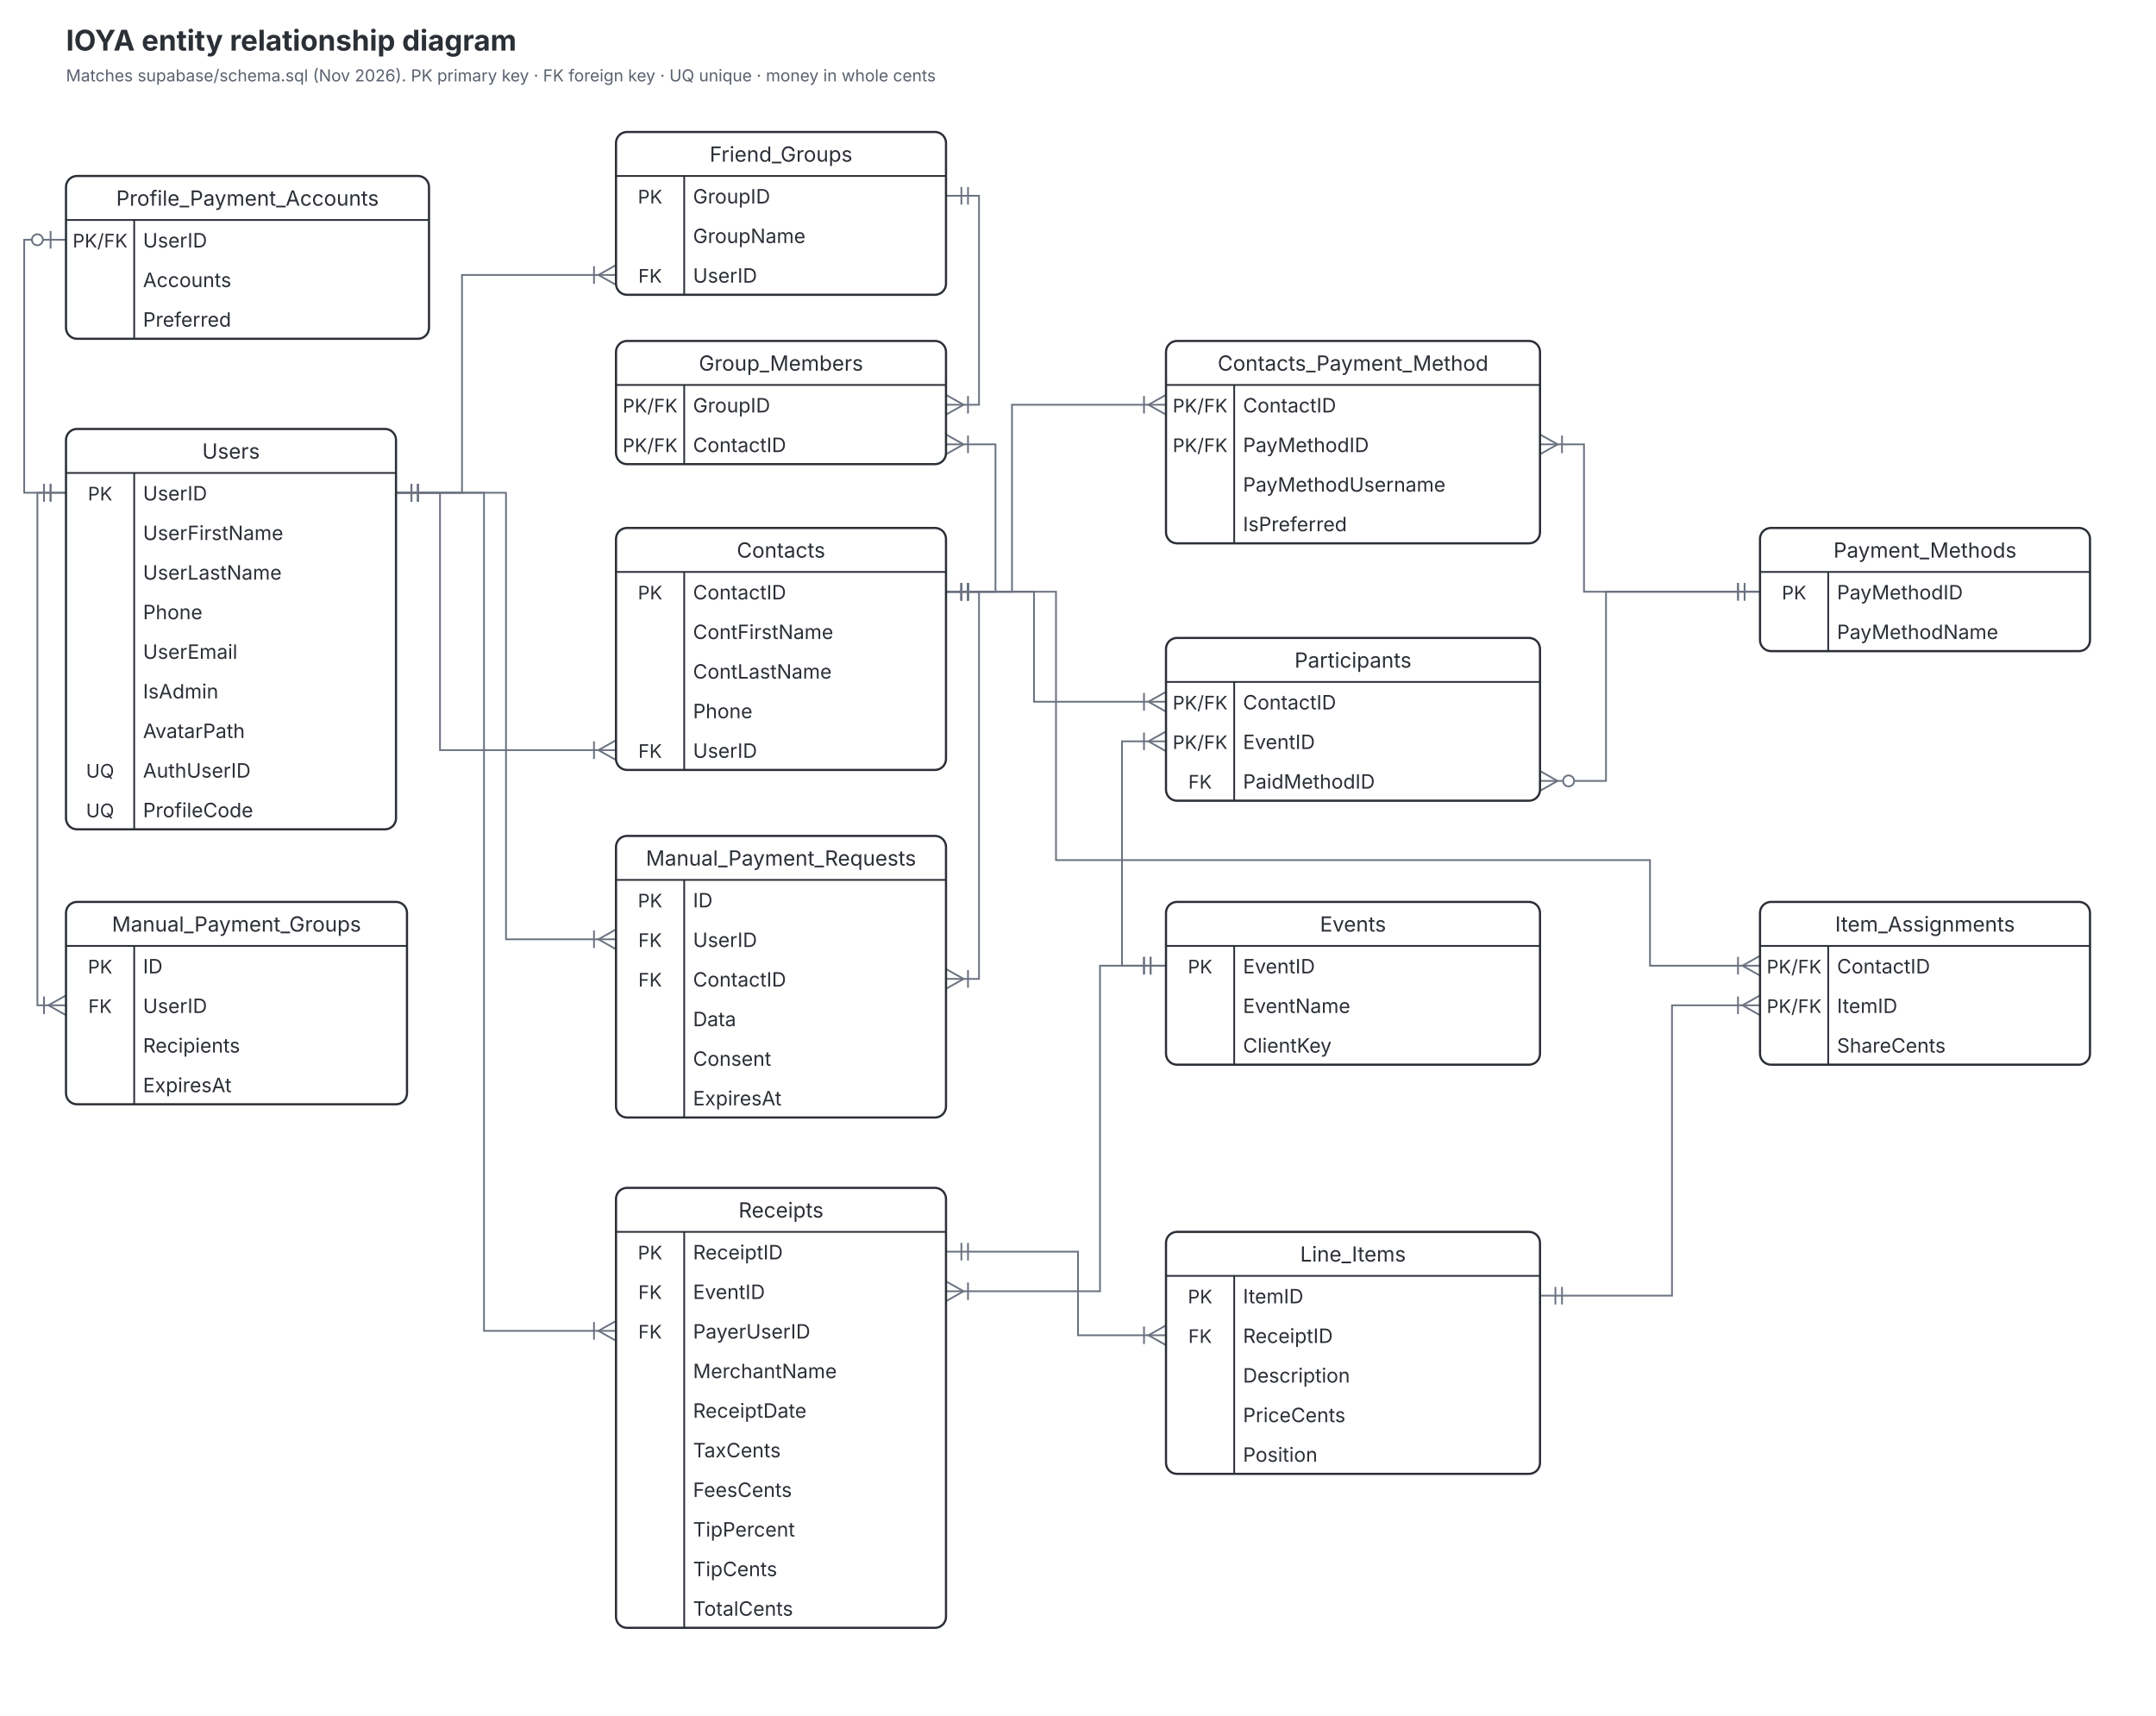
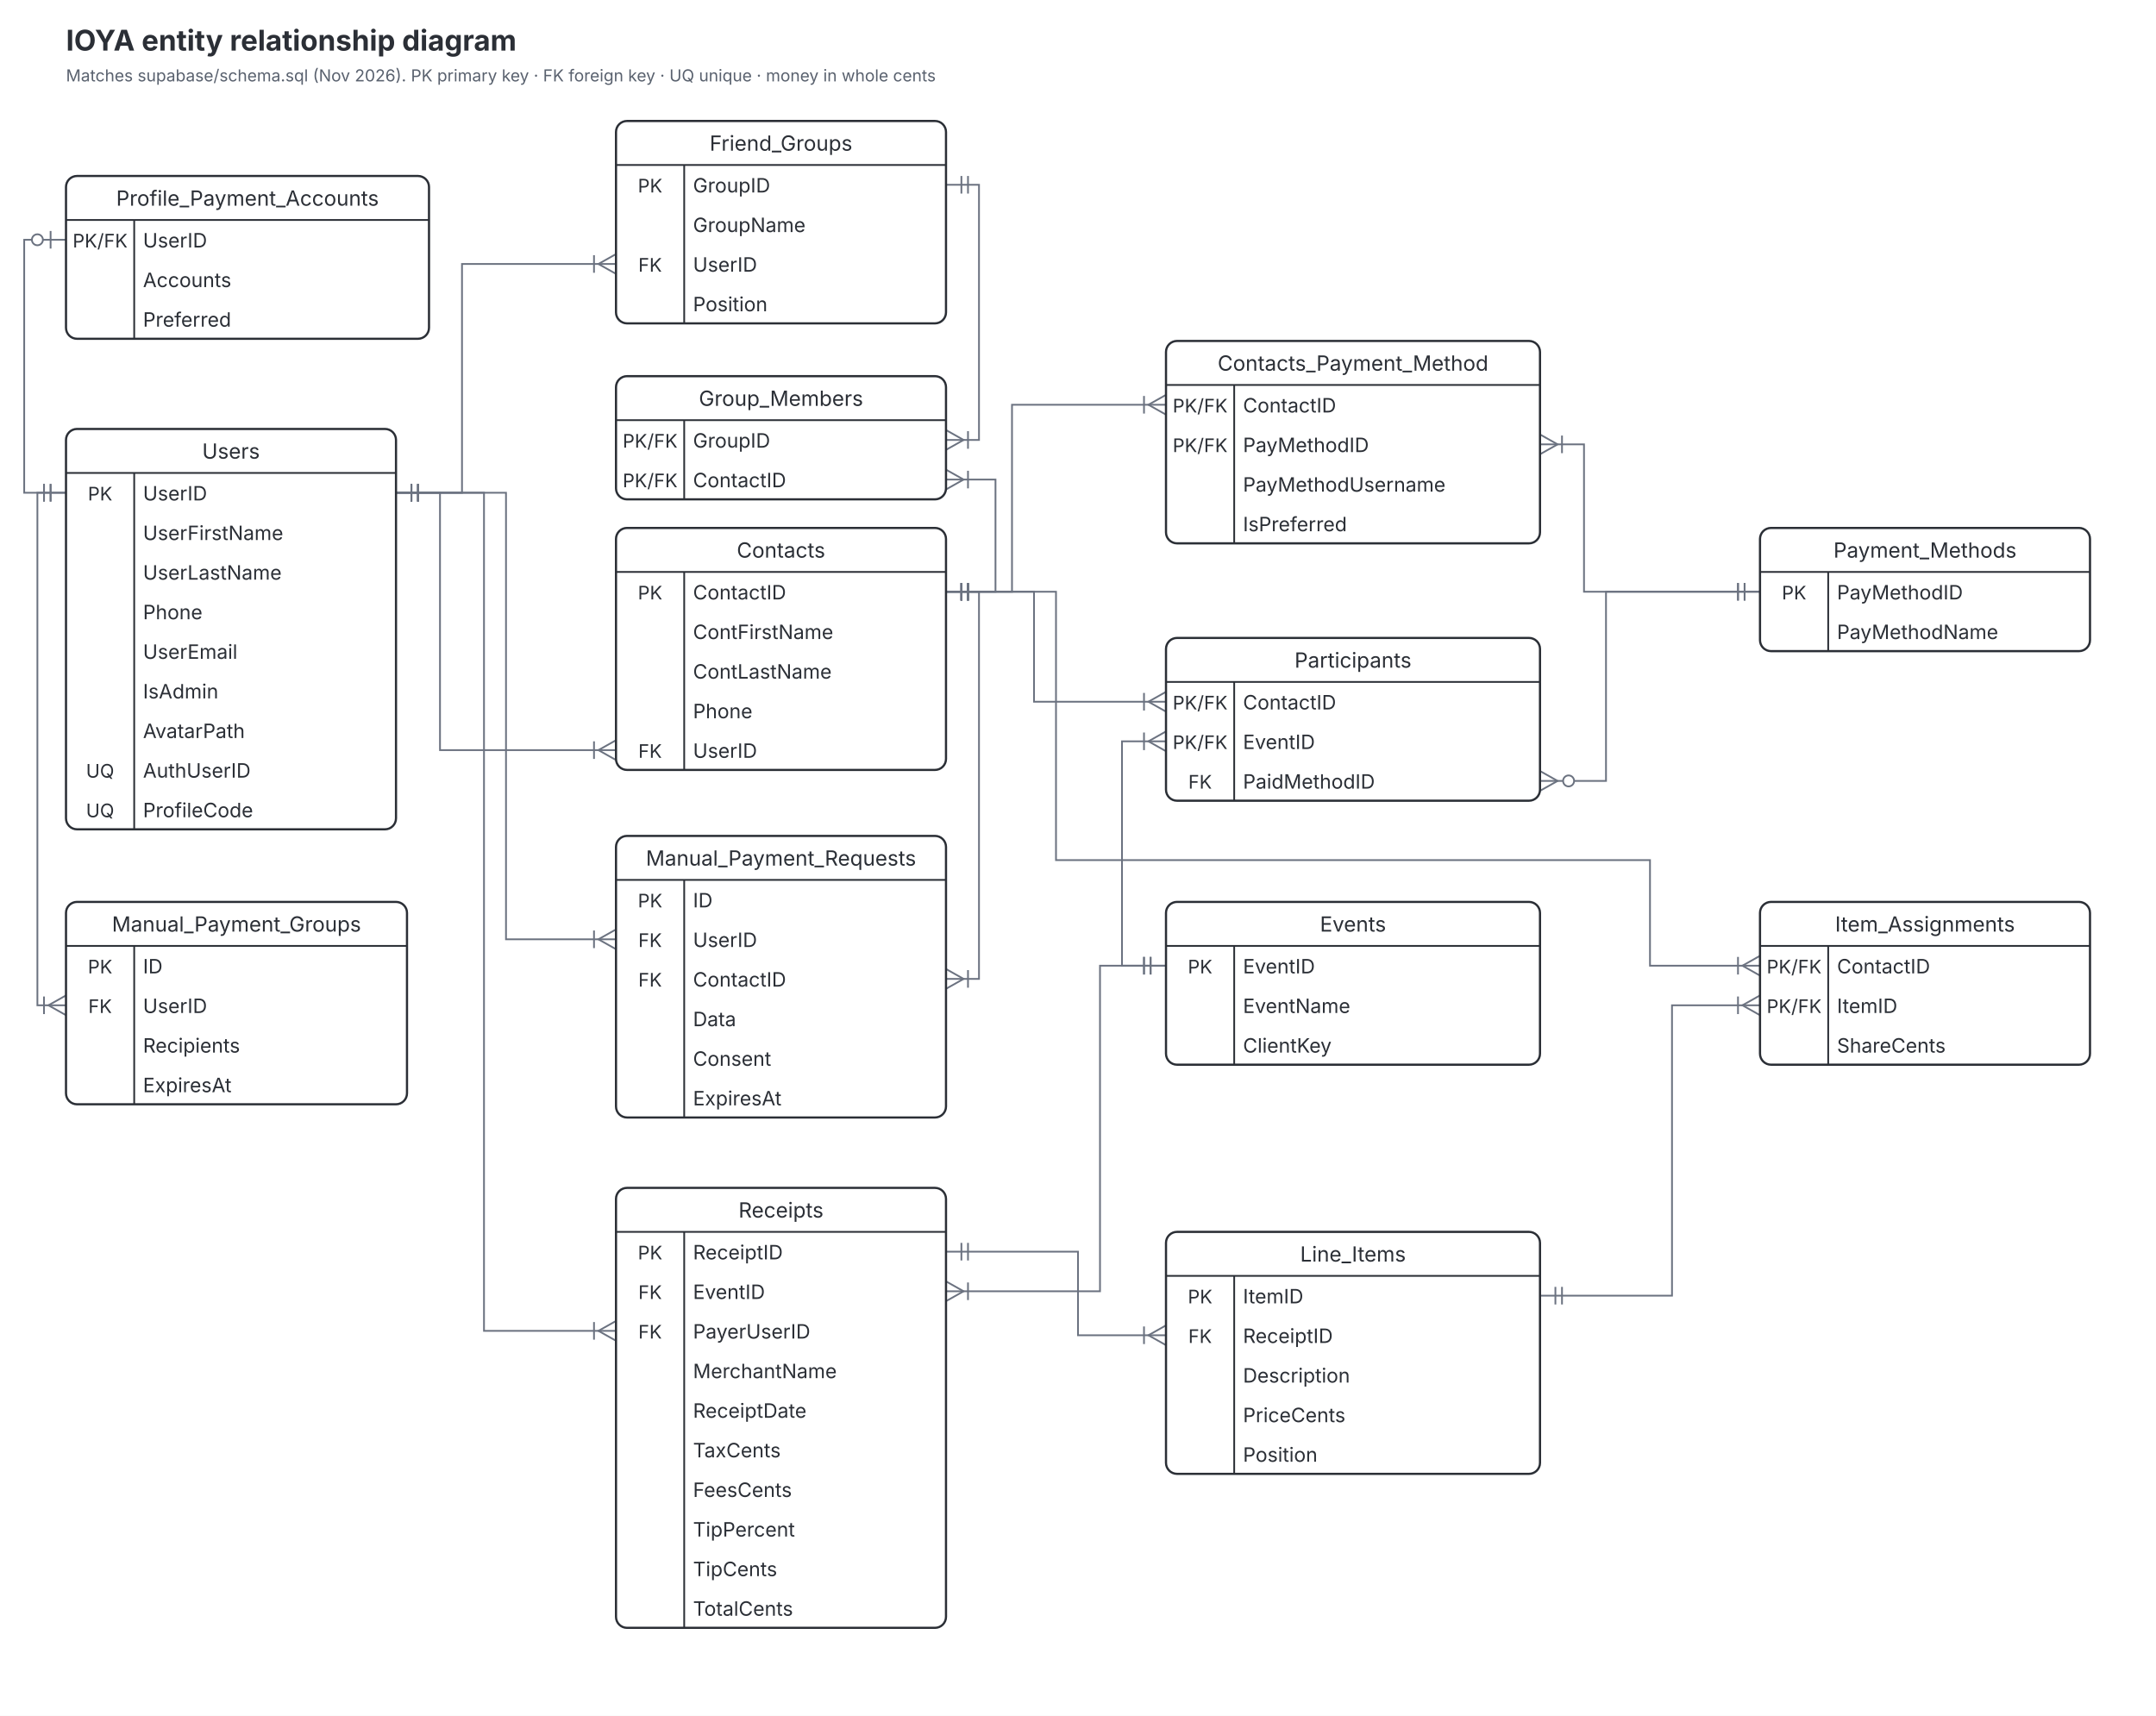
<svg xmlns="http://www.w3.org/2000/svg" width="1960" height="1560" viewBox="0 0 1960 1560" font-family="Inter, Helvetica Neue, Helvetica, Arial, sans-serif">
  <rect width="1960" height="1560" fill="#FFFFFF" />
  <text x="60" y="46" font-size="26" font-weight="700" fill="#2B2F36">IOYA entity relationship diagram</text>
  <text x="60" y="74" font-size="15" fill="#59616E">Matches supabase/schema.sql (Nov 2026). PK primary key · FK foreign key · UQ unique · money in whole cents</text>
  <g stroke="#6B7280" stroke-width="1.6" fill="none">
    <polyline points="360,448 400,448 400,682 560,682" fill="none" />
    <path d="M374 440v16" />
    <path d="M380 440v16" />
    <path d="M560 673L544 682L560 691" />
    <path d="M540 674v16" />
-     <polyline points="360,448 420,448 420,250 560,250" fill="none" />
-     <path d="M374 440v16" />
-     <path d="M380 440v16" />
-     <path d="M560 241L544 250L560 259" />
-     <path d="M540 242v16" />
+     <polyline points="360,448 420,448 420,240 560,240" fill="none" />
+     <path d="M374 440v16" />
+     <path d="M380 440v16" />
+     <path d="M560 231L544 240L560 249" />
+     <path d="M540 232v16" />
    <polyline points="360,448 440,448 440,1210 560,1210" fill="none" />
    <path d="M374 440v16" />
    <path d="M380 440v16" />
    <path d="M560 1201L544 1210L560 1219" />
    <path d="M540 1202v16" />
    <polyline points="360,448 460,448 460,854 560,854" fill="none" />
    <path d="M374 440v16" />
    <path d="M380 440v16" />
    <path d="M560 845L544 854L560 863" />
    <path d="M540 846v16" />
    <polyline points="60,448 22,448 22,218 60,218" fill="none" />
    <path d="M46 440v16" />
    <path d="M40 440v16" />
    <path d="M46 210v16" />
    <circle cx="34" cy="218" r="5" fill="#fff" />
    <polyline points="60,448 34,448 34,914 60,914" fill="none" />
    <path d="M46 440v16" />
    <path d="M40 440v16" />
    <path d="M60 905L44 914L60 923" />
    <path d="M40 906v16" />
-     <polyline points="860,178 890,178 890,368 860,368" fill="none" />
-     <path d="M874 170v16" />
-     <path d="M880 170v16" />
-     <path d="M860 359L876 368L860 377" />
-     <path d="M880 360v16" />
-     <polyline points="860,538 905,538 905,404 860,404" fill="none" />
-     <path d="M874 530v16" />
-     <path d="M880 530v16" />
-     <path d="M860 395L876 404L860 413" />
-     <path d="M880 396v16" />
+     <polyline points="860,168 890,168 890,400 860,400" fill="none" />
+     <path d="M874 160v16" />
+     <path d="M880 160v16" />
+     <path d="M860 391L876 400L860 409" />
+     <path d="M880 392v16" />
+     <polyline points="860,538 905,538 905,436 860,436" fill="none" />
+     <path d="M874 530v16" />
+     <path d="M880 530v16" />
+     <path d="M860 427L876 436L860 445" />
+     <path d="M880 428v16" />
    <polyline points="860,538 890,538 890,890 860,890" fill="none" />
    <path d="M874 530v16" />
    <path d="M880 530v16" />
    <path d="M860 881L876 890L860 899" />
    <path d="M880 882v16" />
    <polyline points="860,538 920,538 920,368 1060,368" fill="none" />
    <path d="M874 530v16" />
    <path d="M880 530v16" />
    <path d="M1060 359L1044 368L1060 377" />
    <path d="M1040 360v16" />
    <polyline points="860,538 940,538 940,638 1060,638" fill="none" />
    <path d="M874 530v16" />
    <path d="M880 530v16" />
    <path d="M1060 629L1044 638L1060 647" />
    <path d="M1040 630v16" />
    <polyline points="860,538 960,538 960,782 1500,782 1500,878 1600,878" fill="none" />
    <path d="M874 530v16" />
    <path d="M880 530v16" />
    <path d="M1600 869L1584 878L1600 887" />
    <path d="M1580 870v16" />
    <polyline points="1600,538 1440,538 1440,404 1400,404" fill="none" />
    <path d="M1586 530v16" />
    <path d="M1580 530v16" />
    <path d="M1400 395L1416 404L1400 413" />
    <path d="M1420 396v16" />
    <polyline points="1600,538 1460,538 1460,710 1400,710" fill="none" />
    <path d="M1586 530v16" />
    <path d="M1580 530v16" />
    <path d="M1400 701L1416 710L1400 719" />
    <circle cx="1426" cy="710" r="5" fill="#fff" />
    <polyline points="1060,878 1000,878 1000,1174 860,1174" fill="none" />
    <path d="M1046 870v16" />
    <path d="M1040 870v16" />
    <path d="M860 1165L876 1174L860 1183" />
    <path d="M880 1166v16" />
    <polyline points="1060,878 1020,878 1020,674 1060,674" fill="none" />
    <path d="M1046 870v16" />
    <path d="M1040 870v16" />
    <path d="M1060 665L1044 674L1060 683" />
    <path d="M1040 666v16" />
    <polyline points="860,1138 980,1138 980,1214 1060,1214" fill="none" />
    <path d="M874 1130v16" />
    <path d="M880 1130v16" />
    <path d="M1060 1205L1044 1214L1060 1223" />
    <path d="M1040 1206v16" />
    <polyline points="1400,1178 1520,1178 1520,914 1600,914" fill="none" />
    <path d="M1414 1170v16" />
    <path d="M1420 1170v16" />
    <path d="M1600 905L1584 914L1600 923" />
    <path d="M1580 906v16" />
  </g>
  <g>
    <rect x="60" y="160" width="330" height="148" rx="10" fill="#FFFFFF" stroke="#2B2F36" stroke-width="2" />
    <path d="M60 200h330M122 200v108" stroke="#2B2F36" stroke-width="1.6" />
    <text x="225.0" y="187" text-anchor="middle" font-size="19" fill="#2B2F36">Profile_Payment_Accounts</text>
    <text x="91.0" y="225" text-anchor="middle" font-size="17" fill="#2B2F36">PK/FK</text>
    <text x="130" y="225" font-size="18" fill="#2B2F36">UserID</text>
    <text x="130" y="261" font-size="18" fill="#2B2F36">Accounts</text>
    <text x="130" y="297" font-size="18" fill="#2B2F36">Preferred</text>
  </g>
  <g>
    <rect x="60" y="390" width="300" height="364" rx="10" fill="#FFFFFF" stroke="#2B2F36" stroke-width="2" />
    <path d="M60 430h300M122 430v324" stroke="#2B2F36" stroke-width="1.6" />
    <text x="210.0" y="417" text-anchor="middle" font-size="19" fill="#2B2F36">Users</text>
    <text x="91.0" y="455" text-anchor="middle" font-size="17" fill="#2B2F36">PK</text>
    <text x="130" y="455" font-size="18" fill="#2B2F36">UserID</text>
    <text x="130" y="491" font-size="18" fill="#2B2F36">UserFirstName</text>
    <text x="130" y="527" font-size="18" fill="#2B2F36">UserLastName</text>
    <text x="130" y="563" font-size="18" fill="#2B2F36">Phone</text>
    <text x="130" y="599" font-size="18" fill="#2B2F36">UserEmail</text>
    <text x="130" y="635" font-size="18" fill="#2B2F36">IsAdmin</text>
    <text x="130" y="671" font-size="18" fill="#2B2F36">AvatarPath</text>
    <text x="91.0" y="707" text-anchor="middle" font-size="17" fill="#2B2F36">UQ</text>
    <text x="130" y="707" font-size="18" fill="#2B2F36">AuthUserID</text>
    <text x="91.0" y="743" text-anchor="middle" font-size="17" fill="#2B2F36">UQ</text>
    <text x="130" y="743" font-size="18" fill="#2B2F36">ProfileCode</text>
  </g>
  <g>
    <rect x="60" y="820" width="310" height="184" rx="10" fill="#FFFFFF" stroke="#2B2F36" stroke-width="2" />
    <path d="M60 860h310M122 860v144" stroke="#2B2F36" stroke-width="1.6" />
    <text x="215.0" y="847" text-anchor="middle" font-size="19" fill="#2B2F36">Manual_Payment_Groups</text>
    <text x="91.0" y="885" text-anchor="middle" font-size="17" fill="#2B2F36">PK</text>
    <text x="130" y="885" font-size="18" fill="#2B2F36">ID</text>
    <text x="91.0" y="921" text-anchor="middle" font-size="17" fill="#2B2F36">FK</text>
    <text x="130" y="921" font-size="18" fill="#2B2F36">UserID</text>
    <text x="130" y="957" font-size="18" fill="#2B2F36">Recipients</text>
    <text x="130" y="993" font-size="18" fill="#2B2F36">ExpiresAt</text>
  </g>
  <g>
-     <rect x="560" y="120" width="300" height="148" rx="10" fill="#FFFFFF" stroke="#2B2F36" stroke-width="2" />
-     <path d="M560 160h300M622 160v108" stroke="#2B2F36" stroke-width="1.6" />
-     <text x="710.0" y="147" text-anchor="middle" font-size="19" fill="#2B2F36">Friend_Groups</text>
-     <text x="591.0" y="185" text-anchor="middle" font-size="17" fill="#2B2F36">PK</text>
-     <text x="630" y="185" font-size="18" fill="#2B2F36">GroupID</text>
-     <text x="630" y="221" font-size="18" fill="#2B2F36">GroupName</text>
-     <text x="591.0" y="257" text-anchor="middle" font-size="17" fill="#2B2F36">FK</text>
-     <text x="630" y="257" font-size="18" fill="#2B2F36">UserID</text>
-   </g>
-   <g>
-     <rect x="560" y="310" width="300" height="112" rx="10" fill="#FFFFFF" stroke="#2B2F36" stroke-width="2" />
-     <path d="M560 350h300M622 350v72" stroke="#2B2F36" stroke-width="1.6" />
-     <text x="710.0" y="337" text-anchor="middle" font-size="19" fill="#2B2F36">Group_Members</text>
-     <text x="591.0" y="375" text-anchor="middle" font-size="17" fill="#2B2F36">PK/FK</text>
-     <text x="630" y="375" font-size="18" fill="#2B2F36">GroupID</text>
-     <text x="591.0" y="411" text-anchor="middle" font-size="17" fill="#2B2F36">PK/FK</text>
-     <text x="630" y="411" font-size="18" fill="#2B2F36">ContactID</text>
+     <rect x="560" y="110" width="300" height="184" rx="10" fill="#FFFFFF" stroke="#2B2F36" stroke-width="2" />
+     <path d="M560 150h300M622 150v144" stroke="#2B2F36" stroke-width="1.6" />
+     <text x="710.0" y="137" text-anchor="middle" font-size="19" fill="#2B2F36">Friend_Groups</text>
+     <text x="591.0" y="175" text-anchor="middle" font-size="17" fill="#2B2F36">PK</text>
+     <text x="630" y="175" font-size="18" fill="#2B2F36">GroupID</text>
+     <text x="630" y="211" font-size="18" fill="#2B2F36">GroupName</text>
+     <text x="591.0" y="247" text-anchor="middle" font-size="17" fill="#2B2F36">FK</text>
+     <text x="630" y="247" font-size="18" fill="#2B2F36">UserID</text>
+     <text x="630" y="283" font-size="18" fill="#2B2F36">Position</text>
+   </g>
+   <g>
+     <rect x="560" y="342" width="300" height="112" rx="10" fill="#FFFFFF" stroke="#2B2F36" stroke-width="2" />
+     <path d="M560 382h300M622 382v72" stroke="#2B2F36" stroke-width="1.6" />
+     <text x="710.0" y="369" text-anchor="middle" font-size="19" fill="#2B2F36">Group_Members</text>
+     <text x="591.0" y="407" text-anchor="middle" font-size="17" fill="#2B2F36">PK/FK</text>
+     <text x="630" y="407" font-size="18" fill="#2B2F36">GroupID</text>
+     <text x="591.0" y="443" text-anchor="middle" font-size="17" fill="#2B2F36">PK/FK</text>
+     <text x="630" y="443" font-size="18" fill="#2B2F36">ContactID</text>
  </g>
  <g>
    <rect x="560" y="480" width="300" height="220" rx="10" fill="#FFFFFF" stroke="#2B2F36" stroke-width="2" />
    <path d="M560 520h300M622 520v180" stroke="#2B2F36" stroke-width="1.6" />
    <text x="710.0" y="507" text-anchor="middle" font-size="19" fill="#2B2F36">Contacts</text>
    <text x="591.0" y="545" text-anchor="middle" font-size="17" fill="#2B2F36">PK</text>
    <text x="630" y="545" font-size="18" fill="#2B2F36">ContactID</text>
    <text x="630" y="581" font-size="18" fill="#2B2F36">ContFirstName</text>
    <text x="630" y="617" font-size="18" fill="#2B2F36">ContLastName</text>
    <text x="630" y="653" font-size="18" fill="#2B2F36">Phone</text>
    <text x="591.0" y="689" text-anchor="middle" font-size="17" fill="#2B2F36">FK</text>
    <text x="630" y="689" font-size="18" fill="#2B2F36">UserID</text>
  </g>
  <g>
    <rect x="560" y="760" width="300" height="256" rx="10" fill="#FFFFFF" stroke="#2B2F36" stroke-width="2" />
    <path d="M560 800h300M622 800v216" stroke="#2B2F36" stroke-width="1.6" />
    <text x="710.0" y="787" text-anchor="middle" font-size="19" fill="#2B2F36">Manual_Payment_Requests</text>
    <text x="591.0" y="825" text-anchor="middle" font-size="17" fill="#2B2F36">PK</text>
    <text x="630" y="825" font-size="18" fill="#2B2F36">ID</text>
    <text x="591.0" y="861" text-anchor="middle" font-size="17" fill="#2B2F36">FK</text>
    <text x="630" y="861" font-size="18" fill="#2B2F36">UserID</text>
    <text x="591.0" y="897" text-anchor="middle" font-size="17" fill="#2B2F36">FK</text>
    <text x="630" y="897" font-size="18" fill="#2B2F36">ContactID</text>
    <text x="630" y="933" font-size="18" fill="#2B2F36">Data</text>
    <text x="630" y="969" font-size="18" fill="#2B2F36">Consent</text>
    <text x="630" y="1005" font-size="18" fill="#2B2F36">ExpiresAt</text>
  </g>
  <g>
    <rect x="560" y="1080" width="300" height="400" rx="10" fill="#FFFFFF" stroke="#2B2F36" stroke-width="2" />
    <path d="M560 1120h300M622 1120v360" stroke="#2B2F36" stroke-width="1.6" />
    <text x="710.0" y="1107" text-anchor="middle" font-size="19" fill="#2B2F36">Receipts</text>
    <text x="591.0" y="1145" text-anchor="middle" font-size="17" fill="#2B2F36">PK</text>
    <text x="630" y="1145" font-size="18" fill="#2B2F36">ReceiptID</text>
    <text x="591.0" y="1181" text-anchor="middle" font-size="17" fill="#2B2F36">FK</text>
    <text x="630" y="1181" font-size="18" fill="#2B2F36">EventID</text>
    <text x="591.0" y="1217" text-anchor="middle" font-size="17" fill="#2B2F36">FK</text>
    <text x="630" y="1217" font-size="18" fill="#2B2F36">PayerUserID</text>
    <text x="630" y="1253" font-size="18" fill="#2B2F36">MerchantName</text>
    <text x="630" y="1289" font-size="18" fill="#2B2F36">ReceiptDate</text>
    <text x="630" y="1325" font-size="18" fill="#2B2F36">TaxCents</text>
    <text x="630" y="1361" font-size="18" fill="#2B2F36">FeesCents</text>
    <text x="630" y="1397" font-size="18" fill="#2B2F36">TipPercent</text>
    <text x="630" y="1433" font-size="18" fill="#2B2F36">TipCents</text>
    <text x="630" y="1469" font-size="18" fill="#2B2F36">TotalCents</text>
  </g>
  <g>
    <rect x="1060" y="310" width="340" height="184" rx="10" fill="#FFFFFF" stroke="#2B2F36" stroke-width="2" />
    <path d="M1060 350h340M1122 350v144" stroke="#2B2F36" stroke-width="1.6" />
    <text x="1230.0" y="337" text-anchor="middle" font-size="19" fill="#2B2F36">Contacts_Payment_Method</text>
    <text x="1091.0" y="375" text-anchor="middle" font-size="17" fill="#2B2F36">PK/FK</text>
    <text x="1130" y="375" font-size="18" fill="#2B2F36">ContactID</text>
    <text x="1091.0" y="411" text-anchor="middle" font-size="17" fill="#2B2F36">PK/FK</text>
    <text x="1130" y="411" font-size="18" fill="#2B2F36">PayMethodID</text>
    <text x="1130" y="447" font-size="18" fill="#2B2F36">PayMethodUsername</text>
    <text x="1130" y="483" font-size="18" fill="#2B2F36">IsPreferred</text>
  </g>
  <g>
    <rect x="1060" y="580" width="340" height="148" rx="10" fill="#FFFFFF" stroke="#2B2F36" stroke-width="2" />
    <path d="M1060 620h340M1122 620v108" stroke="#2B2F36" stroke-width="1.6" />
    <text x="1230.0" y="607" text-anchor="middle" font-size="19" fill="#2B2F36">Participants</text>
    <text x="1091.0" y="645" text-anchor="middle" font-size="17" fill="#2B2F36">PK/FK</text>
    <text x="1130" y="645" font-size="18" fill="#2B2F36">ContactID</text>
    <text x="1091.0" y="681" text-anchor="middle" font-size="17" fill="#2B2F36">PK/FK</text>
    <text x="1130" y="681" font-size="18" fill="#2B2F36">EventID</text>
    <text x="1091.0" y="717" text-anchor="middle" font-size="17" fill="#2B2F36">FK</text>
    <text x="1130" y="717" font-size="18" fill="#2B2F36">PaidMethodID</text>
  </g>
  <g>
    <rect x="1060" y="820" width="340" height="148" rx="10" fill="#FFFFFF" stroke="#2B2F36" stroke-width="2" />
    <path d="M1060 860h340M1122 860v108" stroke="#2B2F36" stroke-width="1.6" />
    <text x="1230.0" y="847" text-anchor="middle" font-size="19" fill="#2B2F36">Events</text>
    <text x="1091.0" y="885" text-anchor="middle" font-size="17" fill="#2B2F36">PK</text>
    <text x="1130" y="885" font-size="18" fill="#2B2F36">EventID</text>
    <text x="1130" y="921" font-size="18" fill="#2B2F36">EventName</text>
    <text x="1130" y="957" font-size="18" fill="#2B2F36">ClientKey</text>
  </g>
  <g>
    <rect x="1060" y="1120" width="340" height="220" rx="10" fill="#FFFFFF" stroke="#2B2F36" stroke-width="2" />
    <path d="M1060 1160h340M1122 1160v180" stroke="#2B2F36" stroke-width="1.6" />
    <text x="1230.0" y="1147" text-anchor="middle" font-size="19" fill="#2B2F36">Line_Items</text>
    <text x="1091.0" y="1185" text-anchor="middle" font-size="17" fill="#2B2F36">PK</text>
    <text x="1130" y="1185" font-size="18" fill="#2B2F36">ItemID</text>
    <text x="1091.0" y="1221" text-anchor="middle" font-size="17" fill="#2B2F36">FK</text>
    <text x="1130" y="1221" font-size="18" fill="#2B2F36">ReceiptID</text>
    <text x="1130" y="1257" font-size="18" fill="#2B2F36">Description</text>
    <text x="1130" y="1293" font-size="18" fill="#2B2F36">PriceCents</text>
    <text x="1130" y="1329" font-size="18" fill="#2B2F36">Position</text>
  </g>
  <g>
    <rect x="1600" y="480" width="300" height="112" rx="10" fill="#FFFFFF" stroke="#2B2F36" stroke-width="2" />
    <path d="M1600 520h300M1662 520v72" stroke="#2B2F36" stroke-width="1.6" />
    <text x="1750.0" y="507" text-anchor="middle" font-size="19" fill="#2B2F36">Payment_Methods</text>
    <text x="1631.0" y="545" text-anchor="middle" font-size="17" fill="#2B2F36">PK</text>
    <text x="1670" y="545" font-size="18" fill="#2B2F36">PayMethodID</text>
    <text x="1670" y="581" font-size="18" fill="#2B2F36">PayMethodName</text>
  </g>
  <g>
    <rect x="1600" y="820" width="300" height="148" rx="10" fill="#FFFFFF" stroke="#2B2F36" stroke-width="2" />
    <path d="M1600 860h300M1662 860v108" stroke="#2B2F36" stroke-width="1.6" />
    <text x="1750.0" y="847" text-anchor="middle" font-size="19" fill="#2B2F36">Item_Assignments</text>
    <text x="1631.0" y="885" text-anchor="middle" font-size="17" fill="#2B2F36">PK/FK</text>
    <text x="1670" y="885" font-size="18" fill="#2B2F36">ContactID</text>
    <text x="1631.0" y="921" text-anchor="middle" font-size="17" fill="#2B2F36">PK/FK</text>
    <text x="1670" y="921" font-size="18" fill="#2B2F36">ItemID</text>
    <text x="1670" y="957" font-size="18" fill="#2B2F36">ShareCents</text>
  </g>
</svg>
